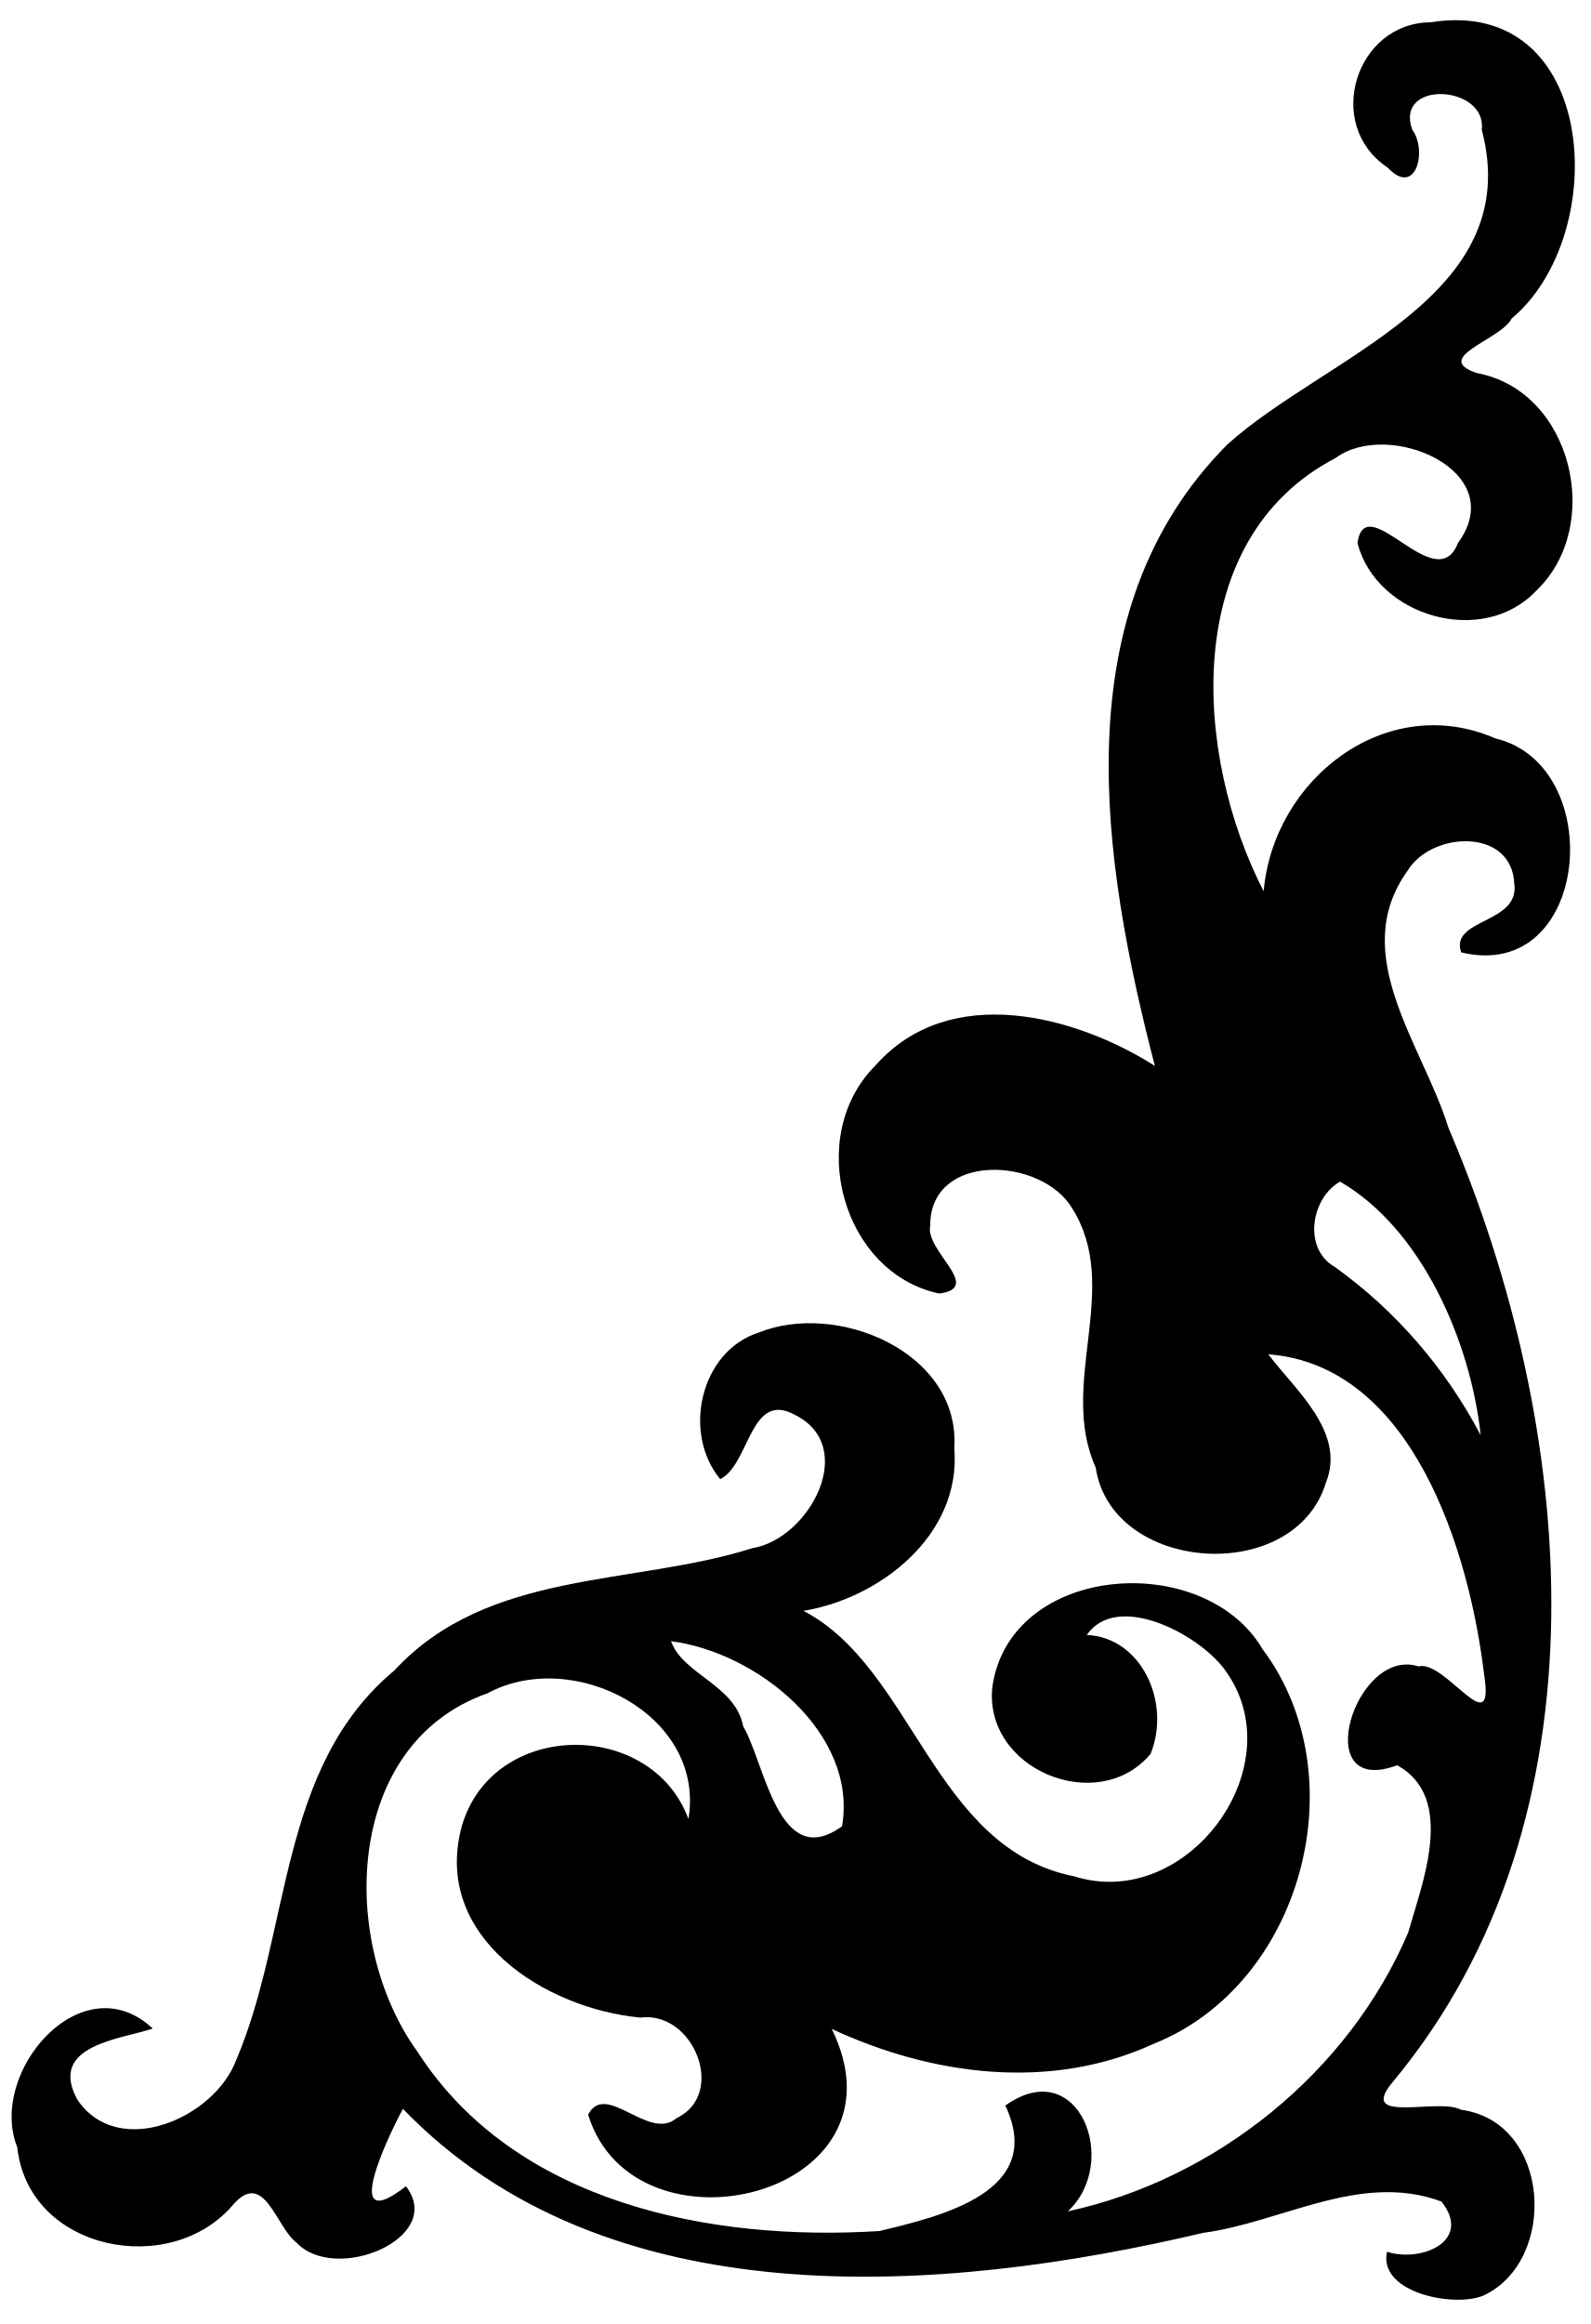
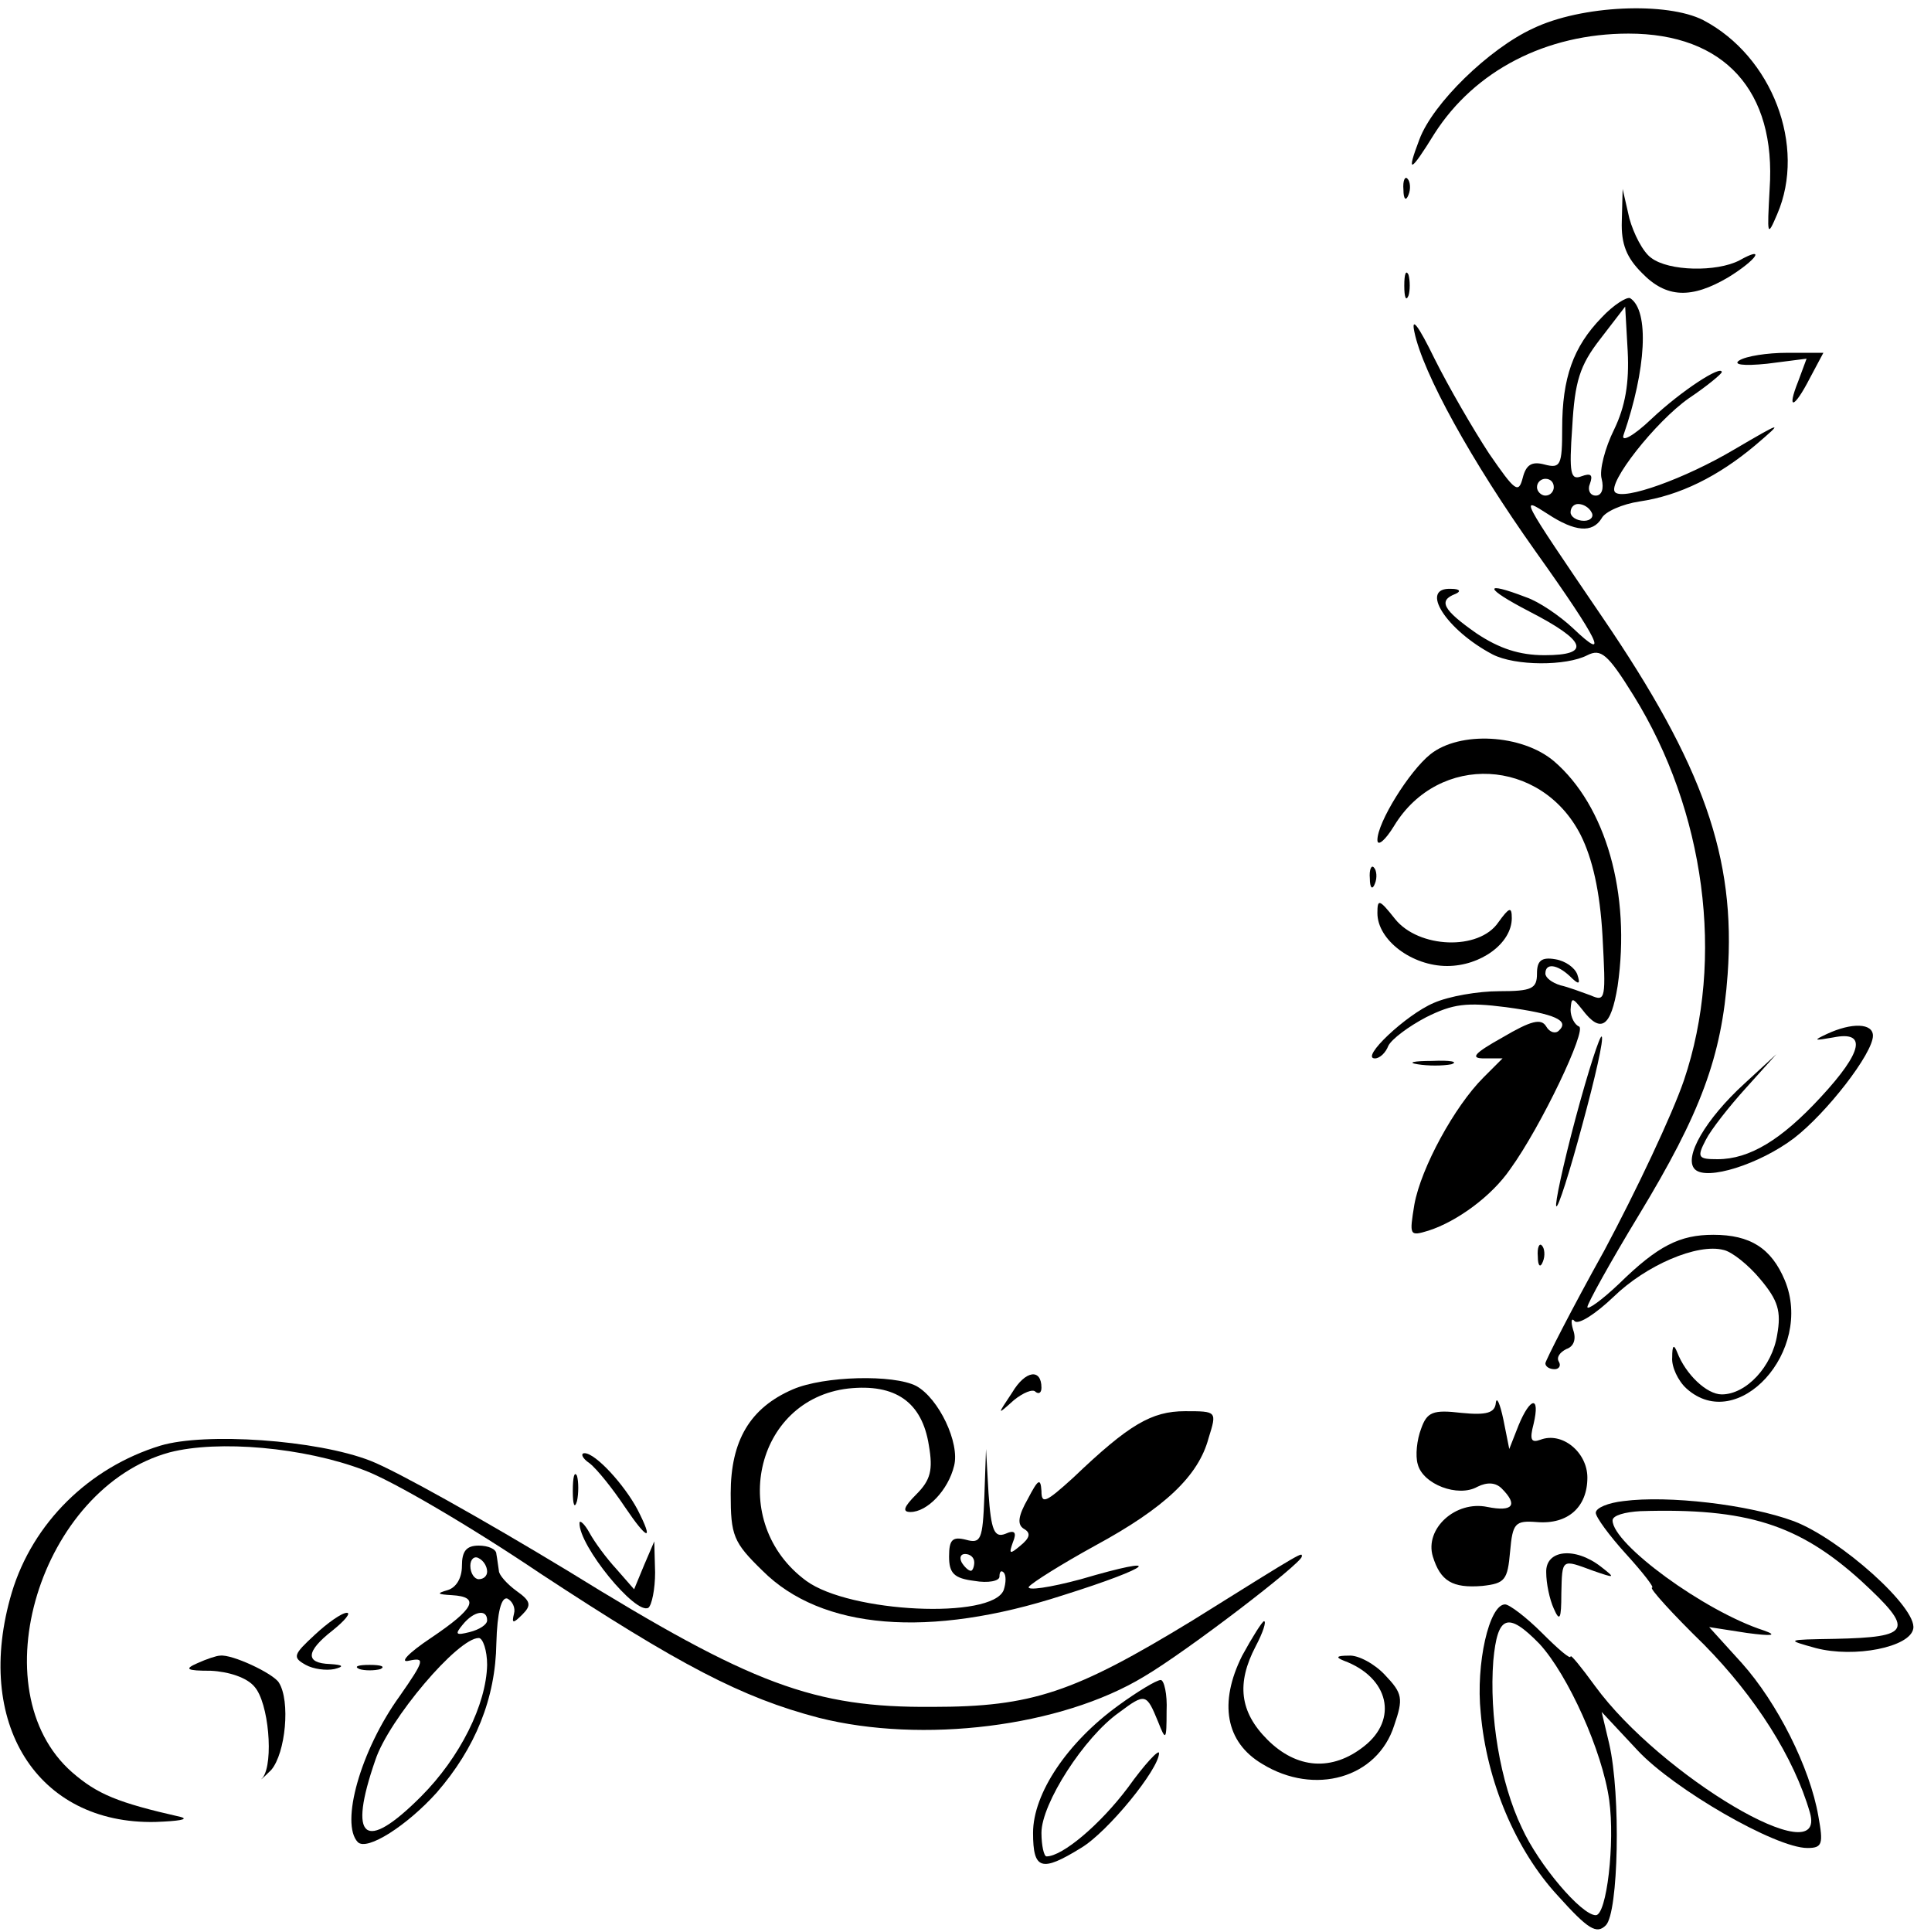
- <svg xmlns="http://www.w3.org/2000/svg" height="368pt" width="252pt" version="1.1" viewBox="0 0 252 368">
-   <path d="m226.59 3.53c26.61-4.27 28.73 33.63 12.85 46.91-1.67 3.35-12.76 6.17-5.54 8.63 15.13 2.77 20.18 24.18 9.48 34.42-8.48 9.07-25.35 4.18-28.37-7.52 1.33-8.9 12.49 8.92 15.92 0.01 8.41-11.46-11.07-19.64-19.37-13.46-24.83 12.91-22.43 47.27-11.4 68.61 1.53-17.76 19.41-31.73 36.69-24.21 17.87 4.24 15.07 38.81-5.4 33.89-1.89-5.37 9.33-4.49 8.4-10.88-0.35-8.87-13.15-8.37-16.96-1.96-9.43 13.22 2.49 27.52 6.53 40.6 20.29 47.38 26.08 109.16-8.8 151.09-5.79 6.86 7.29 2.43 10.81 4.42 14.24 1.9 15.38 23.85 3.58 29.4-4.55 1.97-16.74-0.37-15.32-6.92 5.47 1.75 13.58-1.71 8.63-7.95-12.82-4.76-25.22 3.28-37.75 4.96-41.64 9.82-94.52 13.74-126.75-19.64-2.33 4.31-10.04 20.43 0.48 12.26 6.31 8.2-11.17 15.47-17.33 8.93-3.25-2.44-5.08-11.55-9.94-6.13-9.9 11.88-32.52 7.47-34.29-8.95-4.74-11.9 10.25-29.31 21.46-18.82-5.03 1.69-16.74 2.62-11.91 11.31 6.47 9.48 21.62 2.91 25.11-6.29 8.76-20.51 6.55-46.31 25.09-61.75 14.81-16.01 37.79-13.35 56.68-19.34 9.02-1.46 16.92-16.14 6.66-21.15-7.04-3.79-7.06 7.87-11.75 10.22-6.03-7.26-3.2-20.21 6.06-23.2 12.43-5.04 32.01 3.07 31.02 18.32 1.13 13.83-11.93 23.81-23.9 25.73 17.47 9.11 20.61 37.65 42.91 42.05 17.97 5.65 35.13-17.72 23.7-32.9-4.27-5.63-17-12.18-21.73-5.33 8.7 0.39 13.38 10.73 10.11 18.83-8.3 9.95-26.59 2.46-25.05-10.73 2.94-19.49 33.54-21.55 42.77-5.87 15.14 20.19 6.29 53.16-17.28 62.53-16.29 7.49-35.08 5.02-50.95-2.38 13.05 26.49-31.3 37.22-38.58 13.59 2.77-5.43 9.63 4.3 13.99 0.55 8-3.78 2.75-17.04-5.73-15.93-15.05-1.42-33-12.74-28.29-30.25 4.85-16.97 30.07-17.11 35.92-1.19 2.74-16.5-18.29-27.27-31.88-19.89-22.82 8.06-23.48 39.58-11.04 56.74 15.45 24.04 46.5 30.07 73.17 28.39 9.92-2.39 26.38-6.24 19.94-19.87 11.62-8.29 18.26 9.01 9.9 16.75 23.52-5.1 44.48-22.04 53.9-44.12 2.19-7.76 7.67-21.34-1.73-26.52-14.1 5.28-6.68-18.88 3.37-15.65 4.23-1.13 12.17 12.46 10.39 1.25-2.34-19.49-11.34-48.93-34.18-50.67 4.32 5.71 12.32 12.34 9.13 20.33-5.02 16.37-33.98 14.31-36.47-2.41-5.99-13.28 4.21-28.45-3.72-41.03-4.81-8.13-22.5-9.01-22.49 2.72-0.87 4.02 8.48 9.85 1.45 10.77-15.34-3.19-21.4-24.86-10.11-36.13 11.76-13.28 31.74-7.86 44.24 0.08-8.36-32.34-14.78-71.99 11.49-98.4 15.62-14.08 47.28-23.36 40.3-49.81 0.83-7.17-13.88-7.94-11.02-0.04 2.43 3.26 0.61 10.82-3.91 5.99-10.12-6.73-5.06-22.91 6.81-22.99m-14.33 183.58c-4.59 2.58-5.93 10.6-0.84 13.5 9.72 6.98 17.53 16.06 23.11 26.64-1.57-14.72-9.31-32.66-22.27-40.14m-105.97 72.77c1.86 5.28 10.2 6.93 11.43 13.48 3.45 5.86 5.6 23.1 15.65 15.83 2.54-14.65-13.34-27.54-27.08-29.31z" />
+ <svg xmlns="http://www.w3.org/2000/svg" version="1.0" width="229pt" height="230pt" viewBox="0 0 229 230" preserveAspectRatio="xMidYMid meet">
+   <g transform="translate(0,230) scale(0.1,-0.1)" fill="#000000" stroke="none">
+     <path d="M1825 2266 c-52 -24 -119 -89 -135 -132 -16 -42 -11 -40 18 7 48 75 133 119 231 119 114 0 176 -68 168 -185 -3 -56 -3 -58 9 -30 35 81 -6 188 -88 231 -43 22 -145 18 -203 -10z" />
+     <path d="M1671 2074 c0 -11 3 -14 6 -6 3 7 2 16 -1 19 -3 4 -6 -2 -5 -13z" />
+     <path d="M1931 2037 c-1 -28 6 -44 24 -62 29 -30 59 -31 103 -5 34 21 45 38 13 20 -27 -14 -84 -13 -105 3 -10 7 -21 29 -26 47 l-8 35 -1 -38z" />
+     <path d="M1672 1960 c0 -14 2 -19 5 -12 2 6 2 18 0 25 -3 6 -5 1 -5 -13z" />
+     <path d="M1907 1922 c-34 -35 -47 -72 -47 -132 0 -44 -2 -48 -21 -43 -15 4 -22 0 -26 -16 -5 -19 -9 -16 -40 29 -19 29 -48 79 -65 113 -19 39 -28 51 -24 32 10 -49 68 -154 144 -261 77 -108 89 -134 45 -92 -16 15 -41 32 -56 37 -52 20 -50 11 4 -17 68 -35 74 -52 18 -52 -30 0 -54 8 -81 26 -40 28 -46 39 -25 47 7 3 5 6 -5 6 -39 2 -6 -49 49 -78 27 -14 88 -14 113 -1 16 8 24 2 55 -48 85 -137 109 -313 60 -458 -14 -41 -57 -132 -95 -203 -39 -70 -70 -131 -70 -134 0 -4 5 -7 11 -7 5 0 8 4 5 9 -3 5 1 11 9 15 9 3 12 12 8 23 -3 10 -2 15 2 10 5 -4 25 9 46 29 39 38 100 64 131 56 10 -2 30 -18 44 -35 21 -25 25 -38 20 -66 -6 -38 -37 -71 -66 -71 -18 0 -43 24 -53 50 -4 10 -6 9 -6 -6 -1 -11 7 -28 17 -37 61 -55 152 45 117 129 -16 38 -41 54 -85 54 -40 0 -66 -13 -112 -58 -21 -20 -38 -32 -38 -28 0 4 27 53 61 109 74 122 99 189 106 287 10 139 -29 249 -149 425 -100 147 -98 144 -65 123 32 -21 53 -23 64 -5 4 8 25 17 45 20 48 7 94 30 138 67 34 29 33 29 -25 -5 -59 -35 -132 -61 -142 -51 -10 10 48 84 88 112 21 14 39 29 39 31 0 9 -48 -22 -84 -56 -21 -20 -36 -28 -33 -19 27 78 31 148 8 163 -4 2 -20 -8 -34 -23z m15 -133 c-11 -22 -18 -49 -15 -59 3 -12 0 -20 -7 -20 -7 0 -10 7 -7 14 4 11 1 13 -10 9 -13 -5 -15 3 -11 59 3 54 9 73 33 104 l30 39 3 -53 c2 -38 -3 -66 -16 -93z m-72 -69 c0 -5 -4 -10 -10 -10 -5 0 -10 5 -10 10 0 6 5 10 10 10 6 0 10 -4 10 -10z m45 -30 c3 -5 -1 -10 -9 -10 -9 0 -16 5 -16 10 0 6 4 10 9 10 6 0 13 -4 16 -10z" />
+     <path d="M2071 1871 c-8 -5 4 -7 33 -4 l47 6 -10 -27 c-14 -35 -5 -33 14 4 l16 30 -43 0 c-24 0 -49 -4 -57 -9z" />
+     <path d="M1703 1402 c-25 -20 -63 -81 -63 -102 0 -8 9 -1 20 17 53 87 175 81 222 -11 14 -28 23 -67 26 -120 4 -75 4 -79 -14 -71 -11 4 -27 10 -36 12 -10 3 -18 9 -18 14 0 13 14 11 29 -3 11 -11 13 -10 9 2 -3 8 -14 16 -26 18 -17 3 -22 -2 -22 -17 0 -18 -6 -21 -45 -21 -25 0 -60 -6 -78 -14 -33 -14 -88 -66 -70 -66 6 0 13 7 16 15 4 8 24 23 45 34 32 16 48 18 95 12 59 -8 76 -16 63 -28 -4 -4 -11 -2 -15 5 -6 10 -18 7 -52 -13 -34 -19 -39 -25 -22 -25 l22 0 -23 -23 c-34 -34 -74 -107 -82 -151 -6 -37 -6 -38 17 -31 34 11 75 41 97 73 37 51 92 167 82 170 -5 2 -10 11 -10 20 1 15 2 15 14 0 22 -29 34 -21 42 28 16 110 -14 215 -76 268 -38 32 -112 36 -147 8z" />
+     <path d="M1631 1254 c0 -11 3 -14 6 -6 3 7 2 16 -1 19 -3 4 -6 -2 -5 -13z" />
+     <path d="M1640 1213 c0 -32 41 -63 83 -63 40 0 77 27 77 57 0 14 -3 13 -16 -5 -23 -34 -95 -31 -123 4 -19 24 -21 24 -21 7z" />
+     <path d="M2175 1069 c-17 -8 -15 -8 8 -4 40 8 35 -17 -15 -71 -47 -51 -85 -74 -123 -74 -23 0 -25 2 -14 23 6 12 28 40 48 62 l36 40 -38 -35 c-46 -42 -73 -88 -59 -102 14 -14 77 6 118 37 39 30 94 101 94 122 0 15 -25 16 -55 2z" />
+     <path d="M1876 969 c-15 -56 -25 -103 -23 -105 2 -3 16 41 31 97 15 55 26 103 23 105 -2 2 -16 -41 -31 -97z" />
+     <path d="M1688 1033 c12 -2 30 -2 40 0 9 3 -1 5 -23 4 -22 0 -30 -2 -17 -4z" />
+     <path d="M1831 804 c0 -11 3 -14 6 -6 3 7 2 16 -1 19 -3 4 -6 -2 -5 -13z" />
+     <path d="M1205 642 c-18 -27 -18 -27 2 -9 11 9 23 14 26 10 4 -3 7 -1 7 5 0 23 -19 21 -35 -6z" />
+     <path d="M944 646 c-51 -22 -74 -61 -74 -124 0 -50 3 -58 38 -92 70 -70 198 -81 358 -29 108 34 123 49 21 19 -37 -10 -65 -14 -62 -9 4 5 39 27 79 49 83 45 123 83 135 128 10 32 10 32 -28 32 -40 0 -67 -16 -133 -79 -33 -30 -38 -32 -38 -16 -1 16 -4 14 -16 -9 -12 -21 -13 -31 -5 -36 9 -5 7 -11 -4 -20 -13 -11 -14 -10 -9 4 5 12 2 15 -9 10 -13 -5 -17 4 -20 48 l-3 53 -2 -57 c-2 -51 -4 -56 -22 -51 -16 4 -20 0 -20 -20 0 -20 6 -26 30 -29 17 -3 30 0 30 5 0 6 2 8 5 5 3 -3 3 -12 0 -21 -14 -35 -183 -27 -235 11 -94 69 -62 216 50 229 56 6 88 -16 96 -68 5 -29 2 -41 -15 -58 -15 -15 -17 -21 -7 -21 20 0 45 26 52 55 7 27 -18 80 -45 95 -27 14 -110 12 -147 -4z m216 -206 c0 -5 -2 -10 -4 -10 -3 0 -8 5 -11 10 -3 6 -1 10 4 10 6 0 11 -4 11 -10z" />
+     <path d="M1781 630 c-1 -12 -11 -15 -41 -12 -34 4 -41 1 -48 -19 -5 -13 -7 -32 -4 -42 6 -24 48 -40 71 -27 12 6 22 5 29 -2 20 -20 13 -28 -17 -22 -38 8 -75 -26 -65 -59 9 -29 23 -38 59 -35 27 3 30 7 33 41 3 34 6 37 32 35 37 -3 60 18 60 53 0 30 -30 55 -56 45 -11 -4 -13 0 -8 19 8 34 -4 32 -18 -2 l-11 -28 -7 35 c-4 19 -8 28 -9 20z" />
+     <path d="M191 579 c-85 -26 -152 -92 -177 -175 -46 -155 30 -276 171 -273 27 1 41 3 30 6 -75 17 -99 27 -129 53 -112 98 -38 339 116 381 58 15 160 6 231 -21 33 -12 127 -67 210 -123 166 -109 240 -148 332 -172 123 -31 288 -11 387 49 51 30 188 135 188 143 0 5 6 9 -130 -76 -141 -86 -191 -103 -310 -103 -141 -1 -214 26 -434 162 -99 60 -204 119 -235 131 -64 25 -197 34 -250 18z" />
+     <path d="M702 558 c9 -7 28 -31 42 -52 27 -40 35 -42 15 -3 -16 30 -50 67 -63 67 -5 0 -3 -6 6 -12z" />
+     <path d="M682 525 c0 -16 2 -22 5 -12 2 9 2 23 0 30 -3 6 -5 -1 -5 -18z" />
+     <path d="M1933 513 c-18 -2 -33 -8 -33 -14 0 -5 16 -27 36 -49 20 -22 34 -40 31 -40 -4 0 24 -31 62 -68 61 -62 107 -134 126 -200 21 -74 -178 44 -256 151 -16 22 -29 38 -29 35 0 -4 -15 9 -34 28 -19 19 -39 34 -44 34 -19 0 -35 -71 -29 -129 7 -82 42 -164 92 -218 36 -40 46 -46 57 -35 15 15 18 155 4 216 l-9 38 43 -46 c43 -46 164 -116 202 -116 18 0 19 5 13 38 -10 58 -49 135 -91 182 l-39 43 45 -7 c30 -4 37 -3 20 3 -71 23 -180 103 -180 131 0 6 15 10 33 11 127 4 189 -16 263 -83 64 -59 60 -67 -31 -69 -59 -1 -59 -1 -23 -11 46 -12 112 1 116 23 5 25 -87 107 -142 128 -54 20 -150 31 -203 24z m-100 -170 c34 -37 75 -128 83 -186 7 -51 -3 -137 -16 -137 -17 0 -68 60 -88 104 -26 54 -39 134 -34 199 5 54 17 59 55 20z" />
+     <path d="M690 487 c-1 -27 67 -110 82 -101 4 3 8 22 8 42 l-1 37 -12 -28 -12 -29 -21 24 c-12 13 -26 32 -32 43 -6 11 -12 16 -12 12z" />
+     <path d="M550 436 c0 -15 -7 -26 -17 -29 -14 -4 -12 -5 5 -6 34 -2 27 -16 -25 -51 -27 -18 -38 -30 -26 -27 19 4 19 1 -11 -42 -47 -65 -71 -152 -50 -174 11 -11 59 20 94 59 46 53 70 112 71 178 1 37 6 55 13 53 6 -3 10 -11 8 -18 -3 -12 -1 -12 10 -1 11 11 10 16 -7 28 -11 8 -21 19 -21 24 -1 6 -2 15 -3 20 0 6 -10 10 -21 10 -15 0 -20 -7 -20 -24z m30 -7 c0 -5 -4 -9 -10 -9 -5 0 -10 7 -10 16 0 8 5 12 10 9 6 -3 10 -10 10 -16z m0 -58 c0 -5 -9 -11 -21 -14 -16 -4 -18 -3 -8 9 13 16 29 19 29 5z m0 -53 c-1 -47 -32 -110 -79 -157 -67 -67 -87 -51 -54 44 16 48 98 145 123 145 5 0 10 -15 10 -32z" />
+     <path d="M1841 428 c0 -13 4 -32 9 -43 7 -16 9 -13 9 18 1 42 0 41 38 27 26 -9 27 -9 9 5 -31 24 -66 20 -65 -7z" />
+     <path d="M375 354 c-26 -24 -27 -27 -11 -36 9 -5 24 -7 34 -5 12 3 11 5 -5 6 -30 1 -29 15 3 40 15 12 22 21 17 21 -6 0 -23 -12 -38 -26z" />
+     <path d="M1479 329 c-28 -56 -20 -103 24 -129 62 -38 137 -17 157 46 11 32 10 38 -11 60 -12 13 -32 24 -43 23 -15 0 -16 -2 -6 -6 54 -20 65 -70 24 -102 -38 -30 -80 -27 -115 8 -33 33 -37 67 -14 111 9 17 13 30 10 30 -2 0 -14 -19 -26 -41z" />
+     <path d="M235 320 c-16 -7 -13 -9 16 -9 21 -1 43 -8 52 -19 17 -19 23 -90 10 -108 -5 -5 0 -1 10 9 17 20 23 82 9 104 -7 11 -56 34 -70 32 -4 0 -16 -4 -27 -9z" />
+     <path d="M428 313 c6 -2 18 -2 25 0 6 3 1 5 -13 5 -14 0 -19 -2 -12 -5z" />
+     <path d="M1332 270 c-61 -44 -102 -105 -102 -152 0 -44 10 -47 57 -18 32 19 93 94 93 113 0 5 -17 -13 -37 -41 -33 -44 -78 -82 -97 -82 -3 0 -6 13 -6 28 0 35 51 114 92 143 32 24 33 23 47 -11 9 -23 10 -22 10 13 1 20 -3 37 -7 37 -5 0 -28 -14 -50 -30z" />
+   </g>
</svg>
